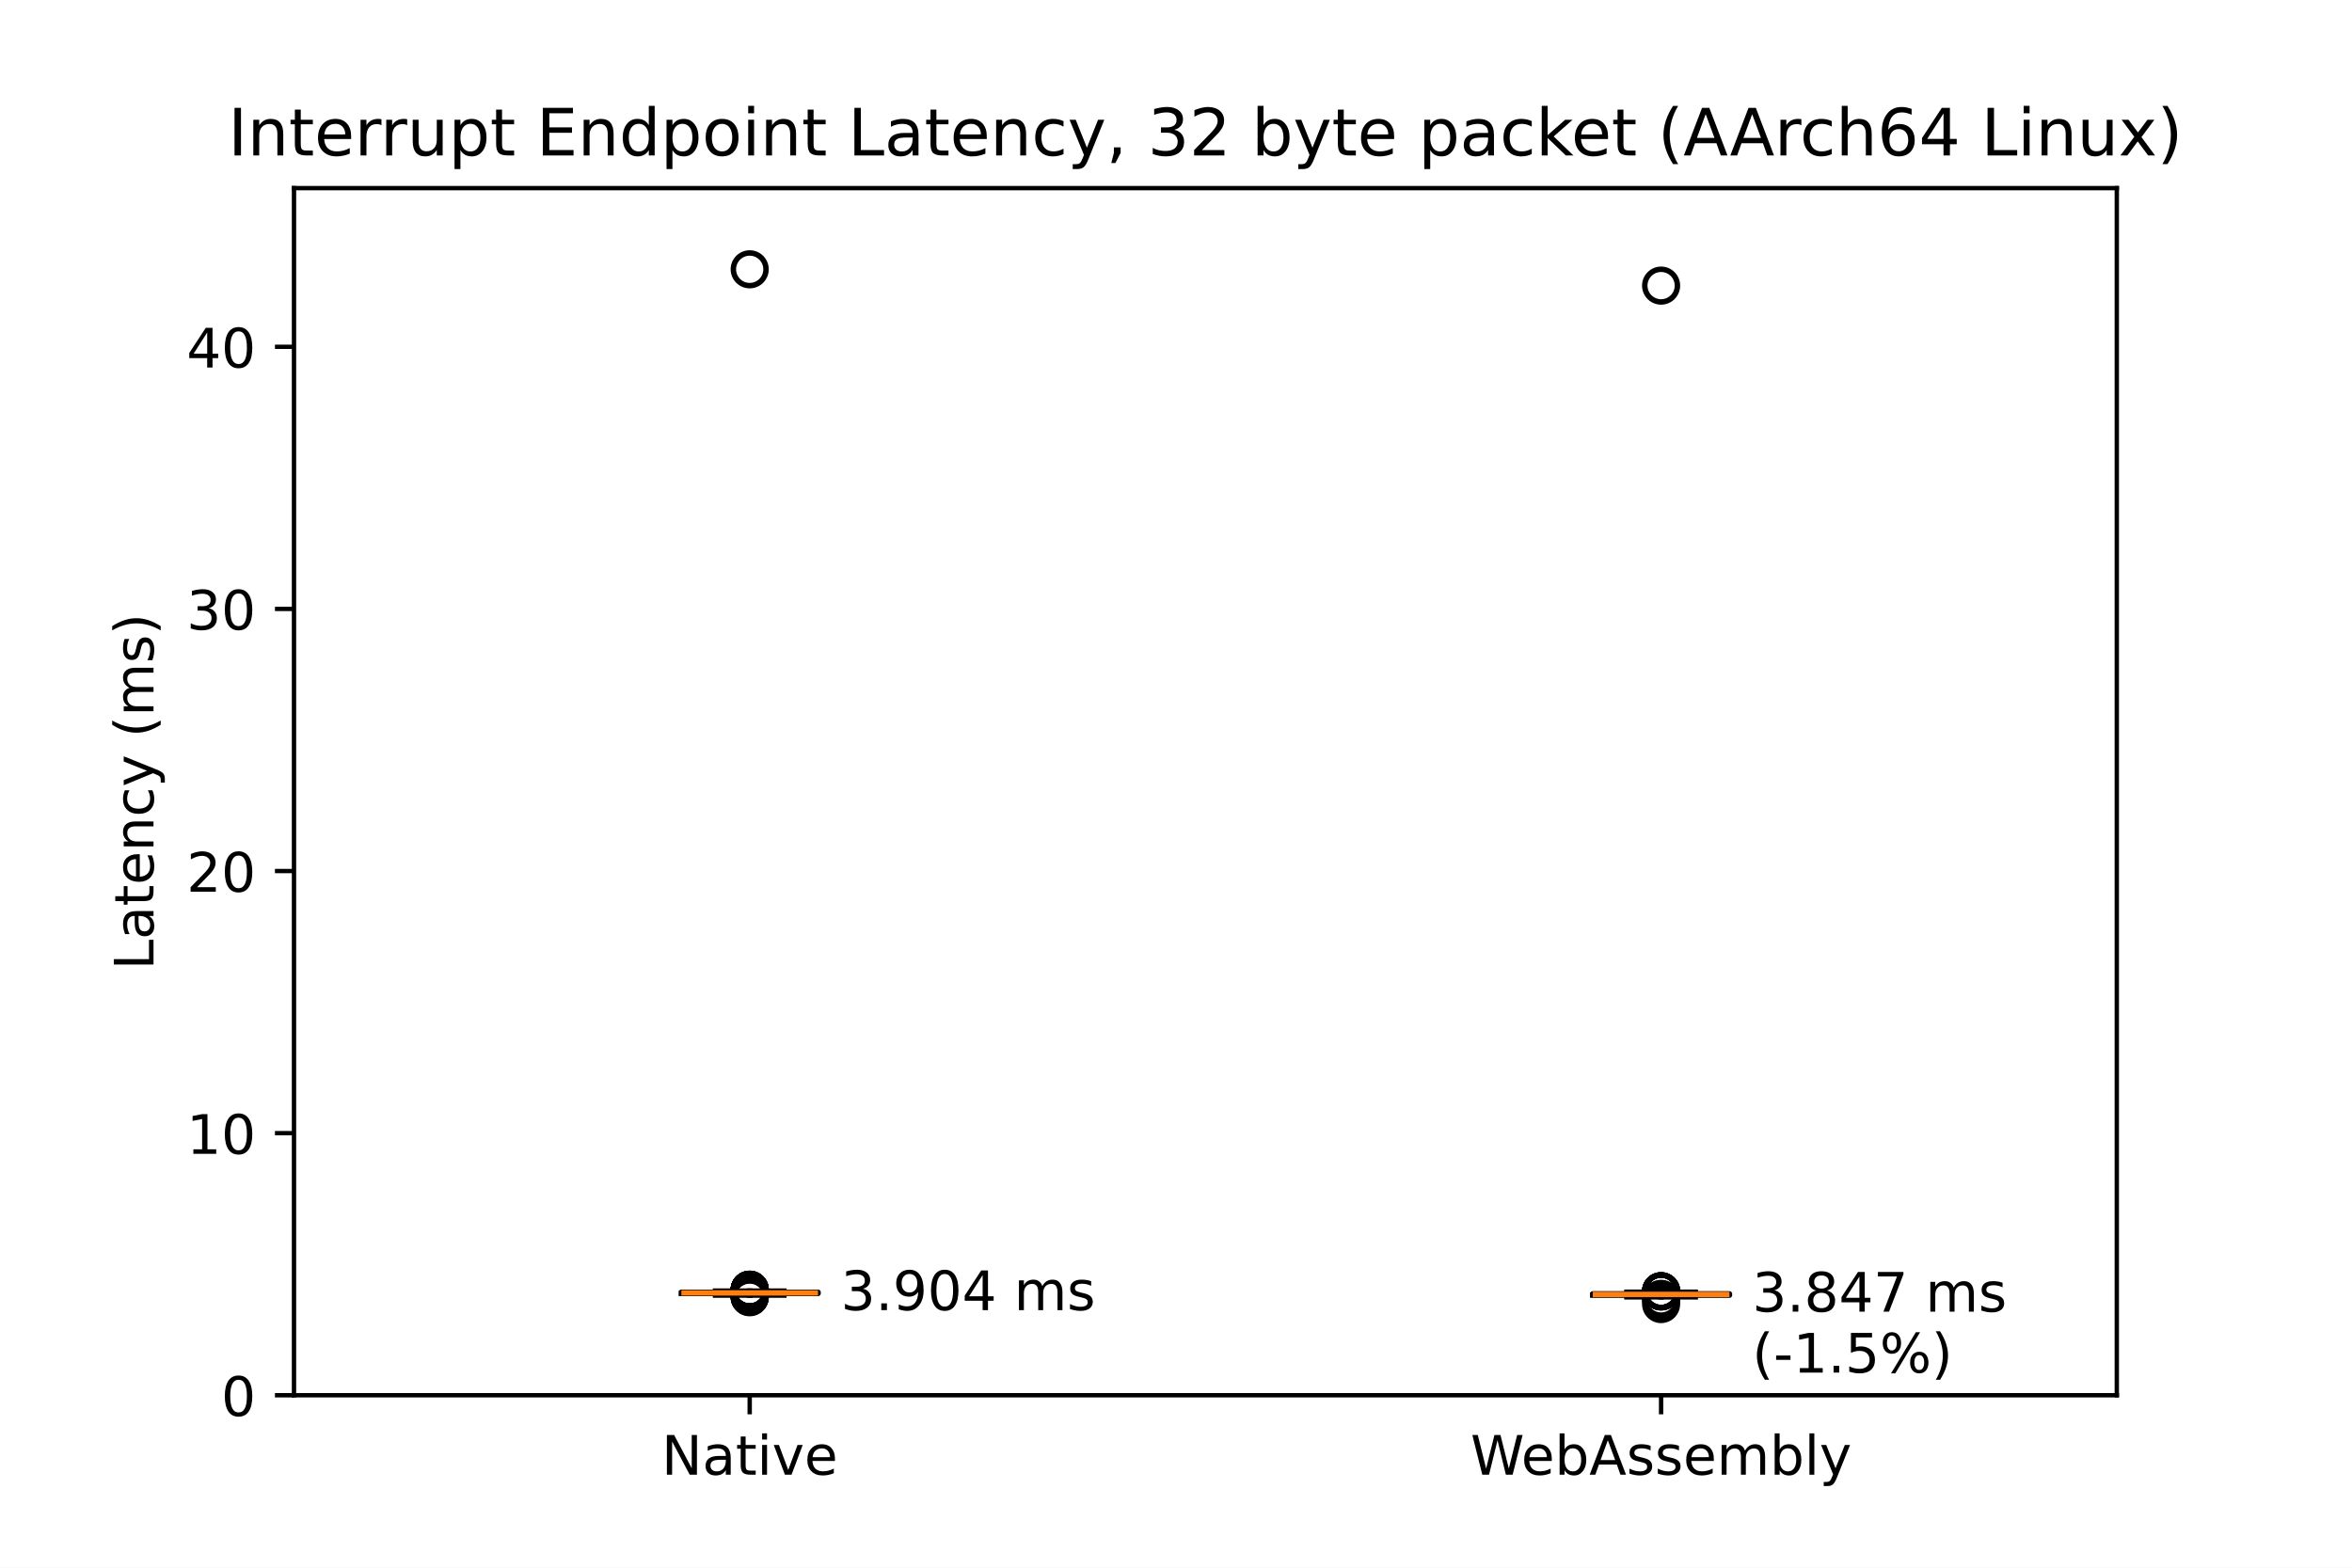
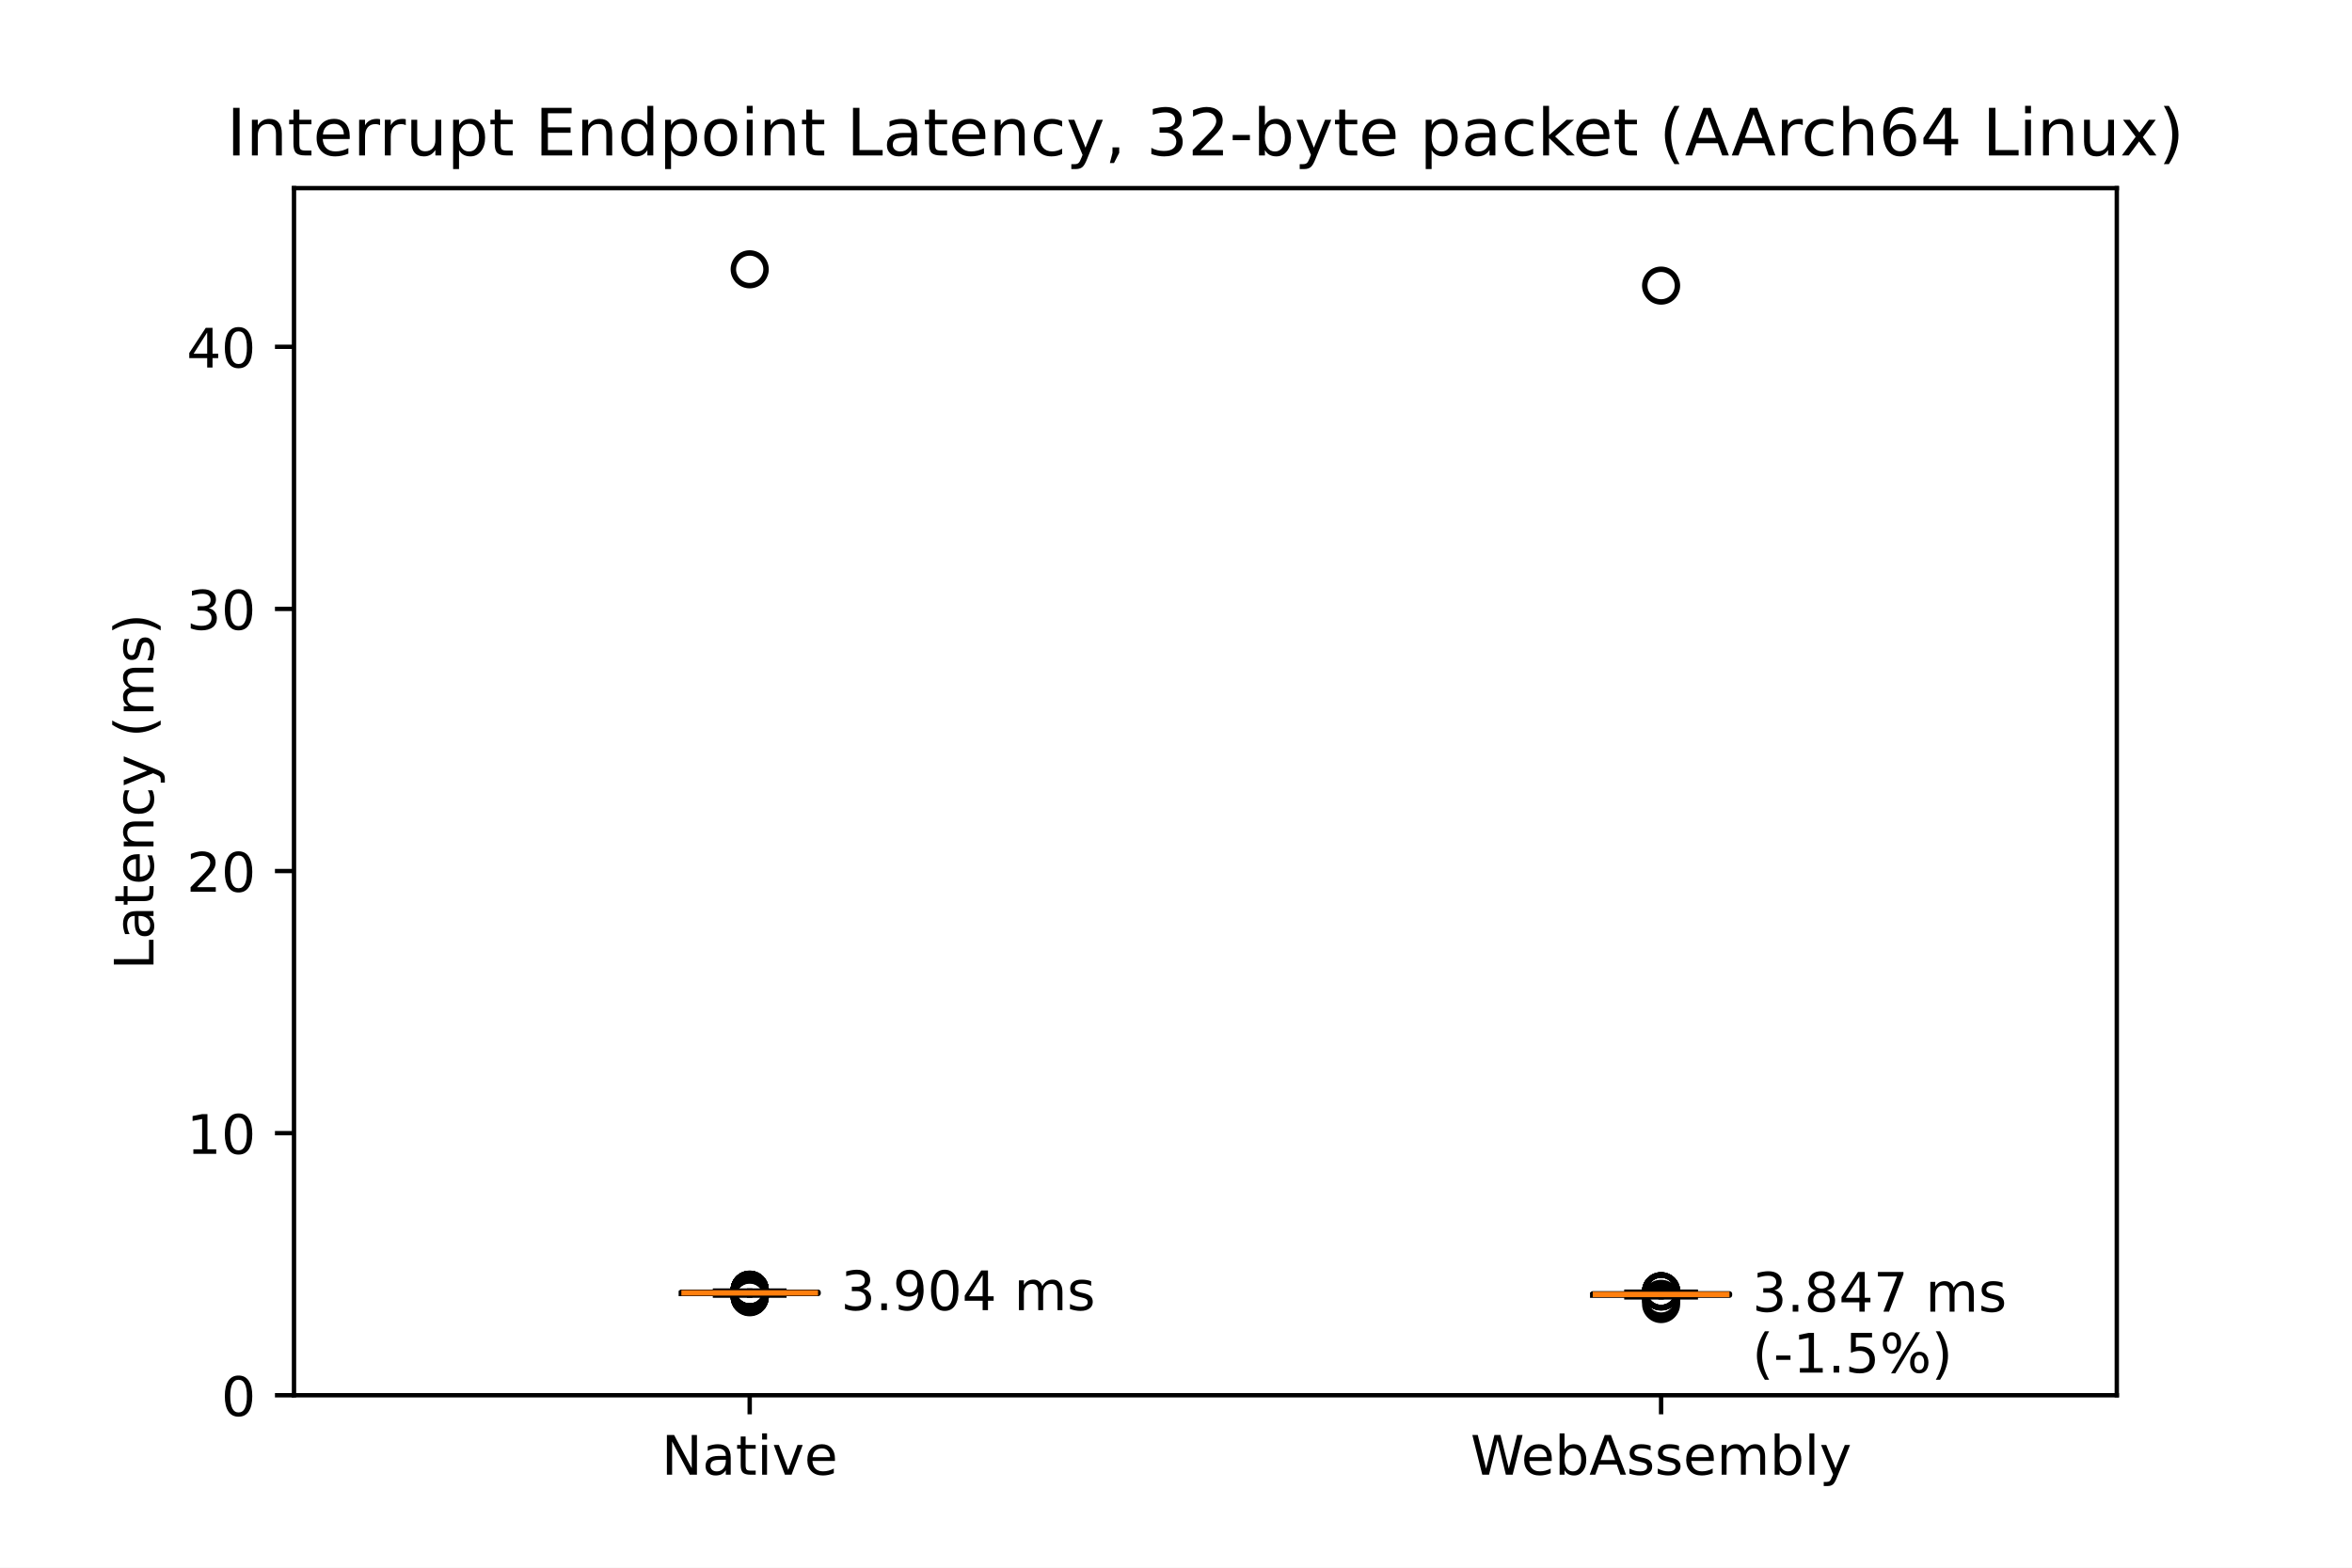
<svg xmlns="http://www.w3.org/2000/svg" xmlns:xlink="http://www.w3.org/1999/xlink" width="432pt" height="288pt" viewBox="0 0 432 288" version="1.1">
  <defs>
    <style type="text/css">*{stroke-linejoin: round; stroke-linecap: butt}</style>
  </defs>
  <g id="figure_1">
    <g id="patch_1">
      <path d="M 0 288  L 432 288  L 432 0  L 0 0  z " style="fill: #ffffff" />
    </g>
    <g id="axes_1">
      <g id="patch_2">
        <path d="M 54 256.32  L 388.8 256.32  L 388.8 34.56  L 54 34.56  z " style="fill: #ffffff" />
      </g>
      <g id="matplotlib.axis_1">
        <g id="xtick_1">
          <g id="line2d_1">
            <defs>
-               <path id="m3934af686c" d="M 0 0  L 0 3.5  " style="stroke: #000000; stroke-width: 0.8" />
+               <path id="m3628f75578" d="M 0 0  L 0 3.5  " style="stroke: #000000; stroke-width: 0.8" />
            </defs>
            <g>
-               <use xlink:href="#m3934af686c" x="137.7" y="256.32" style="stroke: #000000; stroke-width: 0.8" />
+               <use xlink:href="#m3628f75578" x="137.7" y="256.32" style="stroke: #000000; stroke-width: 0.8" />
            </g>
          </g>
          <g id="text_1">
            <g transform="translate(121.5102 270.9184) scale(0.1 -0.1)">
              <defs>
                <path id="DejaVuSans-4e" d="M 628 4666  L 1478 4666  L 3547 763  L 3547 4666  L 4159 4666  L 4159 0  L 3309 0  L 1241 3903  L 1241 0  L 628 0  L 628 4666  z " transform="scale(0.015625)" />
                <path id="DejaVuSans-61" d="M 2194 1759  Q 1497 1759 1228 1600  Q 959 1441 959 1056  Q 959 750 1161 570  Q 1363 391 1709 391  Q 2188 391 2477 730  Q 2766 1069 2766 1631  L 2766 1759  L 2194 1759  z M 3341 1997  L 3341 0  L 2766 0  L 2766 531  Q 2569 213 2275 61  Q 1981 -91 1556 -91  Q 1019 -91 701 211  Q 384 513 384 1019  Q 384 1609 779 1909  Q 1175 2209 1959 2209  L 2766 2209  L 2766 2266  Q 2766 2663 2505 2880  Q 2244 3097 1772 3097  Q 1472 3097 1187 3025  Q 903 2953 641 2809  L 641 3341  Q 956 3463 1253 3523  Q 1550 3584 1831 3584  Q 2591 3584 2966 3190  Q 3341 2797 3341 1997  z " transform="scale(0.015625)" />
                <path id="DejaVuSans-74" d="M 1172 4494  L 1172 3500  L 2356 3500  L 2356 3053  L 1172 3053  L 1172 1153  Q 1172 725 1289 603  Q 1406 481 1766 481  L 2356 481  L 2356 0  L 1766 0  Q 1100 0 847 248  Q 594 497 594 1153  L 594 3053  L 172 3053  L 172 3500  L 594 3500  L 594 4494  L 1172 4494  z " transform="scale(0.015625)" />
                <path id="DejaVuSans-69" d="M 603 3500  L 1178 3500  L 1178 0  L 603 0  L 603 3500  z M 603 4863  L 1178 4863  L 1178 4134  L 603 4134  L 603 4863  z " transform="scale(0.015625)" />
                <path id="DejaVuSans-76" d="M 191 3500  L 800 3500  L 1894 563  L 2988 3500  L 3597 3500  L 2284 0  L 1503 0  L 191 3500  z " transform="scale(0.015625)" />
                <path id="DejaVuSans-65" d="M 3597 1894  L 3597 1613  L 953 1613  Q 991 1019 1311 708  Q 1631 397 2203 397  Q 2534 397 2845 478  Q 3156 559 3463 722  L 3463 178  Q 3153 47 2828 -22  Q 2503 -91 2169 -91  Q 1331 -91 842 396  Q 353 884 353 1716  Q 353 2575 817 3079  Q 1281 3584 2069 3584  Q 2775 3584 3186 3129  Q 3597 2675 3597 1894  z M 3022 2063  Q 3016 2534 2758 2815  Q 2500 3097 2075 3097  Q 1594 3097 1305 2825  Q 1016 2553 972 2059  L 3022 2063  z " transform="scale(0.015625)" />
              </defs>
              <use xlink:href="#DejaVuSans-4e" />
              <use xlink:href="#DejaVuSans-61" x="74.805" />
              <use xlink:href="#DejaVuSans-74" x="136.084" />
              <use xlink:href="#DejaVuSans-69" x="175.293" />
              <use xlink:href="#DejaVuSans-76" x="203.076" />
              <use xlink:href="#DejaVuSans-65" x="262.256" />
            </g>
          </g>
        </g>
        <g id="xtick_2">
          <g id="line2d_2">
            <g>
-               <use xlink:href="#m3934af686c" x="305.1" y="256.32" style="stroke: #000000; stroke-width: 0.8" />
+               <use xlink:href="#m3628f75578" x="305.1" y="256.32" style="stroke: #000000; stroke-width: 0.8" />
            </g>
          </g>
          <g id="text_2">
            <g transform="translate(270.1 270.9184) scale(0.1 -0.1)">
              <defs>
                <path id="DejaVuSans-57" d="M 213 4666  L 850 4666  L 1831 722  L 2809 4666  L 3519 4666  L 4500 722  L 5478 4666  L 6119 4666  L 4947 0  L 4153 0  L 3169 4050  L 2175 0  L 1381 0  L 213 4666  z " transform="scale(0.015625)" />
                <path id="DejaVuSans-62" d="M 3116 1747  Q 3116 2381 2855 2742  Q 2594 3103 2138 3103  Q 1681 3103 1420 2742  Q 1159 2381 1159 1747  Q 1159 1113 1420 752  Q 1681 391 2138 391  Q 2594 391 2855 752  Q 3116 1113 3116 1747  z M 1159 2969  Q 1341 3281 1617 3432  Q 1894 3584 2278 3584  Q 2916 3584 3314 3078  Q 3713 2572 3713 1747  Q 3713 922 3314 415  Q 2916 -91 2278 -91  Q 1894 -91 1617 61  Q 1341 213 1159 525  L 1159 0  L 581 0  L 581 4863  L 1159 4863  L 1159 2969  z " transform="scale(0.015625)" />
                <path id="DejaVuSans-41" d="M 2188 4044  L 1331 1722  L 3047 1722  L 2188 4044  z M 1831 4666  L 2547 4666  L 4325 0  L 3669 0  L 3244 1197  L 1141 1197  L 716 0  L 50 0  L 1831 4666  z " transform="scale(0.015625)" />
                <path id="DejaVuSans-73" d="M 2834 3397  L 2834 2853  Q 2591 2978 2328 3040  Q 2066 3103 1784 3103  Q 1356 3103 1142 2972  Q 928 2841 928 2578  Q 928 2378 1081 2264  Q 1234 2150 1697 2047  L 1894 2003  Q 2506 1872 2764 1633  Q 3022 1394 3022 966  Q 3022 478 2636 193  Q 2250 -91 1575 -91  Q 1294 -91 989 -36  Q 684 19 347 128  L 347 722  Q 666 556 975 473  Q 1284 391 1588 391  Q 1994 391 2212 530  Q 2431 669 2431 922  Q 2431 1156 2273 1281  Q 2116 1406 1581 1522  L 1381 1569  Q 847 1681 609 1914  Q 372 2147 372 2553  Q 372 3047 722 3315  Q 1072 3584 1716 3584  Q 2034 3584 2315 3537  Q 2597 3491 2834 3397  z " transform="scale(0.015625)" />
                <path id="DejaVuSans-6d" d="M 3328 2828  Q 3544 3216 3844 3400  Q 4144 3584 4550 3584  Q 5097 3584 5394 3201  Q 5691 2819 5691 2113  L 5691 0  L 5113 0  L 5113 2094  Q 5113 2597 4934 2840  Q 4756 3084 4391 3084  Q 3944 3084 3684 2787  Q 3425 2491 3425 1978  L 3425 0  L 2847 0  L 2847 2094  Q 2847 2600 2669 2842  Q 2491 3084 2119 3084  Q 1678 3084 1418 2786  Q 1159 2488 1159 1978  L 1159 0  L 581 0  L 581 3500  L 1159 3500  L 1159 2956  Q 1356 3278 1631 3431  Q 1906 3584 2284 3584  Q 2666 3584 2933 3390  Q 3200 3197 3328 2828  z " transform="scale(0.015625)" />
                <path id="DejaVuSans-6c" d="M 603 4863  L 1178 4863  L 1178 0  L 603 0  L 603 4863  z " transform="scale(0.015625)" />
                <path id="DejaVuSans-79" d="M 2059 -325  Q 1816 -950 1584 -1140  Q 1353 -1331 966 -1331  L 506 -1331  L 506 -850  L 844 -850  Q 1081 -850 1212 -737  Q 1344 -625 1503 -206  L 1606 56  L 191 3500  L 800 3500  L 1894 763  L 2988 3500  L 3597 3500  L 2059 -325  z " transform="scale(0.015625)" />
              </defs>
              <use xlink:href="#DejaVuSans-57" />
              <use xlink:href="#DejaVuSans-65" x="93.002" />
              <use xlink:href="#DejaVuSans-62" x="154.525" />
              <use xlink:href="#DejaVuSans-41" x="218.002" />
              <use xlink:href="#DejaVuSans-73" x="286.41" />
              <use xlink:href="#DejaVuSans-73" x="338.51" />
              <use xlink:href="#DejaVuSans-65" x="390.609" />
              <use xlink:href="#DejaVuSans-6d" x="452.133" />
              <use xlink:href="#DejaVuSans-62" x="549.545" />
              <use xlink:href="#DejaVuSans-6c" x="613.021" />
              <use xlink:href="#DejaVuSans-79" x="640.805" />
            </g>
          </g>
        </g>
      </g>
      <g id="matplotlib.axis_2">
        <g id="ytick_1">
          <g id="line2d_3">
            <defs>
-               <path id="m0d7422525e" d="M 0 0  L -3.5 0  " style="stroke: #000000; stroke-width: 0.8" />
+               <path id="m1d323e1a1b" d="M 0 0  L -3.5 0  " style="stroke: #000000; stroke-width: 0.8" />
            </defs>
            <g>
-               <use xlink:href="#m0d7422525e" x="54" y="256.32" style="stroke: #000000; stroke-width: 0.8" />
+               <use xlink:href="#m1d323e1a1b" x="54" y="256.32" style="stroke: #000000; stroke-width: 0.8" />
            </g>
          </g>
          <g id="text_3">
            <g transform="translate(40.6375 260.1192) scale(0.1 -0.1)">
              <defs>
                <path id="DejaVuSans-30" d="M 2034 4250  Q 1547 4250 1301 3770  Q 1056 3291 1056 2328  Q 1056 1369 1301 889  Q 1547 409 2034 409  Q 2525 409 2770 889  Q 3016 1369 3016 2328  Q 3016 3291 2770 3770  Q 2525 4250 2034 4250  z M 2034 4750  Q 2819 4750 3233 4129  Q 3647 3509 3647 2328  Q 3647 1150 3233 529  Q 2819 -91 2034 -91  Q 1250 -91 836 529  Q 422 1150 422 2328  Q 422 3509 836 4129  Q 1250 4750 2034 4750  z " transform="scale(0.015625)" />
              </defs>
              <use xlink:href="#DejaVuSans-30" />
            </g>
          </g>
        </g>
        <g id="ytick_2">
          <g id="line2d_4">
            <g>
-               <use xlink:href="#m0d7422525e" x="54" y="208.169" style="stroke: #000000; stroke-width: 0.8" />
+               <use xlink:href="#m1d323e1a1b" x="54" y="208.169" style="stroke: #000000; stroke-width: 0.8" />
            </g>
          </g>
          <g id="text_4">
            <g transform="translate(34.275 211.9678) scale(0.1 -0.1)">
              <defs>
                <path id="DejaVuSans-31" d="M 794 531  L 1825 531  L 1825 4091  L 703 3866  L 703 4441  L 1819 4666  L 2450 4666  L 2450 531  L 3481 531  L 3481 0  L 794 0  L 794 531  z " transform="scale(0.015625)" />
              </defs>
              <use xlink:href="#DejaVuSans-31" />
              <use xlink:href="#DejaVuSans-30" x="63.623" />
            </g>
          </g>
        </g>
        <g id="ytick_3">
          <g id="line2d_5">
            <g>
-               <use xlink:href="#m0d7422525e" x="54" y="160.017" style="stroke: #000000; stroke-width: 0.8" />
+               <use xlink:href="#m1d323e1a1b" x="54" y="160.017" style="stroke: #000000; stroke-width: 0.8" />
            </g>
          </g>
          <g id="text_5">
            <g transform="translate(34.275 163.8163) scale(0.1 -0.1)">
              <defs>
                <path id="DejaVuSans-32" d="M 1228 531  L 3431 531  L 3431 0  L 469 0  L 469 531  Q 828 903 1448 1529  Q 2069 2156 2228 2338  Q 2531 2678 2651 2914  Q 2772 3150 2772 3378  Q 2772 3750 2511 3984  Q 2250 4219 1831 4219  Q 1534 4219 1204 4116  Q 875 4013 500 3803  L 500 4441  Q 881 4594 1212 4672  Q 1544 4750 1819 4750  Q 2544 4750 2975 4387  Q 3406 4025 3406 3419  Q 3406 3131 3298 2873  Q 3191 2616 2906 2266  Q 2828 2175 2409 1742  Q 1991 1309 1228 531  z " transform="scale(0.015625)" />
              </defs>
              <use xlink:href="#DejaVuSans-32" />
              <use xlink:href="#DejaVuSans-30" x="63.623" />
            </g>
          </g>
        </g>
        <g id="ytick_4">
          <g id="line2d_6">
            <g>
-               <use xlink:href="#m0d7422525e" x="54" y="111.866" style="stroke: #000000; stroke-width: 0.8" />
+               <use xlink:href="#m1d323e1a1b" x="54" y="111.866" style="stroke: #000000; stroke-width: 0.8" />
            </g>
          </g>
          <g id="text_6">
            <g transform="translate(34.275 115.6649) scale(0.1 -0.1)">
              <defs>
                <path id="DejaVuSans-33" d="M 2597 2516  Q 3050 2419 3304 2112  Q 3559 1806 3559 1356  Q 3559 666 3084 287  Q 2609 -91 1734 -91  Q 1441 -91 1130 -33  Q 819 25 488 141  L 488 750  Q 750 597 1062 519  Q 1375 441 1716 441  Q 2309 441 2620 675  Q 2931 909 2931 1356  Q 2931 1769 2642 2001  Q 2353 2234 1838 2234  L 1294 2234  L 1294 2753  L 1863 2753  Q 2328 2753 2575 2939  Q 2822 3125 2822 3475  Q 2822 3834 2567 4026  Q 2313 4219 1838 4219  Q 1578 4219 1281 4162  Q 984 4106 628 3988  L 628 4550  Q 988 4650 1302 4700  Q 1616 4750 1894 4750  Q 2613 4750 3031 4423  Q 3450 4097 3450 3541  Q 3450 3153 3228 2886  Q 3006 2619 2597 2516  z " transform="scale(0.015625)" />
              </defs>
              <use xlink:href="#DejaVuSans-33" />
              <use xlink:href="#DejaVuSans-30" x="63.623" />
            </g>
          </g>
        </g>
        <g id="ytick_5">
          <g id="line2d_7">
            <g>
-               <use xlink:href="#m0d7422525e" x="54" y="63.714" style="stroke: #000000; stroke-width: 0.8" />
+               <use xlink:href="#m1d323e1a1b" x="54" y="63.714" style="stroke: #000000; stroke-width: 0.8" />
            </g>
          </g>
          <g id="text_7">
            <g transform="translate(34.275 67.51346) scale(0.1 -0.1)">
              <defs>
                <path id="DejaVuSans-34" d="M 2419 4116  L 825 1625  L 2419 1625  L 2419 4116  z M 2253 4666  L 3047 4666  L 3047 1625  L 3713 1625  L 3713 1100  L 3047 1100  L 3047 0  L 2419 0  L 2419 1100  L 313 1100  L 313 1709  L 2253 4666  z " transform="scale(0.015625)" />
              </defs>
              <use xlink:href="#DejaVuSans-34" />
              <use xlink:href="#DejaVuSans-30" x="63.623" />
            </g>
          </g>
        </g>
        <g id="text_8">
          <g transform="translate(28.19531 178.1697) rotate(-90) scale(0.1 -0.1)">
            <defs>
              <path id="DejaVuSans-4c" d="M 628 4666  L 1259 4666  L 1259 531  L 3531 531  L 3531 0  L 628 0  L 628 4666  z " transform="scale(0.015625)" />
              <path id="DejaVuSans-6e" d="M 3513 2113  L 3513 0  L 2938 0  L 2938 2094  Q 2938 2591 2744 2837  Q 2550 3084 2163 3084  Q 1697 3084 1428 2787  Q 1159 2491 1159 1978  L 1159 0  L 581 0  L 581 3500  L 1159 3500  L 1159 2956  Q 1366 3272 1645 3428  Q 1925 3584 2291 3584  Q 2894 3584 3203 3211  Q 3513 2838 3513 2113  z " transform="scale(0.015625)" />
              <path id="DejaVuSans-63" d="M 3122 3366  L 3122 2828  Q 2878 2963 2633 3030  Q 2388 3097 2138 3097  Q 1578 3097 1268 2742  Q 959 2388 959 1747  Q 959 1106 1268 751  Q 1578 397 2138 397  Q 2388 397 2633 464  Q 2878 531 3122 666  L 3122 134  Q 2881 22 2623 -34  Q 2366 -91 2075 -91  Q 1284 -91 818 406  Q 353 903 353 1747  Q 353 2603 823 3093  Q 1294 3584 2113 3584  Q 2378 3584 2631 3529  Q 2884 3475 3122 3366  z " transform="scale(0.015625)" />
              <path id="DejaVuSans-20" transform="scale(0.015625)" />
              <path id="DejaVuSans-28" d="M 1984 4856  Q 1566 4138 1362 3434  Q 1159 2731 1159 2009  Q 1159 1288 1364 580  Q 1569 -128 1984 -844  L 1484 -844  Q 1016 -109 783 600  Q 550 1309 550 2009  Q 550 2706 781 3412  Q 1013 4119 1484 4856  L 1984 4856  z " transform="scale(0.015625)" />
              <path id="DejaVuSans-29" d="M 513 4856  L 1013 4856  Q 1481 4119 1714 3412  Q 1947 2706 1947 2009  Q 1947 1309 1714 600  Q 1481 -109 1013 -844  L 513 -844  Q 928 -128 1133 580  Q 1338 1288 1338 2009  Q 1338 2731 1133 3434  Q 928 4138 513 4856  z " transform="scale(0.015625)" />
            </defs>
            <use xlink:href="#DejaVuSans-4c" />
            <use xlink:href="#DejaVuSans-61" x="55.713" />
            <use xlink:href="#DejaVuSans-74" x="116.992" />
            <use xlink:href="#DejaVuSans-65" x="156.201" />
            <use xlink:href="#DejaVuSans-6e" x="217.725" />
            <use xlink:href="#DejaVuSans-63" x="281.104" />
            <use xlink:href="#DejaVuSans-79" x="336.084" />
            <use xlink:href="#DejaVuSans-20" x="395.264" />
            <use xlink:href="#DejaVuSans-28" x="427.051" />
            <use xlink:href="#DejaVuSans-6d" x="466.064" />
            <use xlink:href="#DejaVuSans-73" x="563.477" />
            <use xlink:href="#DejaVuSans-29" x="615.576" />
          </g>
        </g>
      </g>
      <g id="line2d_8">
-         <path d="M 125.145 237.613  L 150.255 237.613  L 150.255 237.407  L 125.145 237.407  L 125.145 237.613  " clip-path="url(#pb7b0513d22)" style="fill: none; stroke: #000000; stroke-linecap: square" />
+         <path d="M 125.145 237.613  L 150.255 237.613  L 150.255 237.407  L 125.145 237.407  L 125.145 237.613  " clip-path="url(#p700338b7c5)" style="fill: none; stroke: #000000; stroke-linecap: square" />
      </g>
      <g id="line2d_9">
-         <path d="M 137.7 237.613  L 137.7 237.914  " clip-path="url(#pb7b0513d22)" style="fill: none; stroke: #000000; stroke-linecap: square" />
+         <path d="M 137.7 237.613  L 137.7 237.914  " clip-path="url(#p700338b7c5)" style="fill: none; stroke: #000000; stroke-linecap: square" />
      </g>
      <g id="line2d_10">
-         <path d="M 137.7 237.407  L 137.7 237.187  " clip-path="url(#pb7b0513d22)" style="fill: none; stroke: #000000; stroke-linecap: square" />
+         <path d="M 137.7 237.407  L 137.7 237.187  " clip-path="url(#p700338b7c5)" style="fill: none; stroke: #000000; stroke-linecap: square" />
      </g>
      <g id="line2d_11">
-         <path d="M 131.423 237.914  L 143.977 237.914  " clip-path="url(#pb7b0513d22)" style="fill: none; stroke: #000000; stroke-linecap: square" />
+         <path d="M 131.423 237.914  L 143.977 237.914  " clip-path="url(#p700338b7c5)" style="fill: none; stroke: #000000; stroke-linecap: square" />
      </g>
      <g id="line2d_12">
-         <path d="M 131.423 237.187  L 143.977 237.187  " clip-path="url(#pb7b0513d22)" style="fill: none; stroke: #000000; stroke-linecap: square" />
+         <path d="M 131.423 237.187  L 143.977 237.187  " clip-path="url(#p700338b7c5)" style="fill: none; stroke: #000000; stroke-linecap: square" />
      </g>
      <g id="line2d_13">
        <defs>
-           <path id="m12e3bfd1fe" d="M 0 3  C 0.796 3 1.559 2.684 2.121 2.121  C 2.684 1.559 3 0.796 3 0  C 3 -0.796 2.684 -1.559 2.121 -2.121  C 1.559 -2.684 0.796 -3 0 -3  C -0.796 -3 -1.559 -2.684 -2.121 -2.121  C -2.684 -1.559 -3 -0.796 -3 0  C -3 0.796 -2.684 1.559 -2.121 2.121  C -1.559 2.684 -0.796 3 0 3  z " style="stroke: #000000" />
+           <path id="m3f003bf8aa" d="M 0 3  C 0.796 3 1.559 2.684 2.121 2.121  C 2.684 1.559 3 0.796 3 0  C 3 -0.796 2.684 -1.559 2.121 -2.121  C 1.559 -2.684 0.796 -3 0 -3  C -0.796 -3 -1.559 -2.684 -2.121 -2.121  C -2.684 -1.559 -3 -0.796 -3 0  C -3 0.796 -2.684 1.559 -2.121 2.121  C -1.559 2.684 -0.796 3 0 3  z " style="stroke: #000000" />
        </defs>
-         <g clip-path="url(#pb7b0513d22)">
-           <use xlink:href="#m12e3bfd1fe" x="137.7" y="238.321" style="fill-opacity: 0; stroke: #000000" />
-           <use xlink:href="#m12e3bfd1fe" x="137.7" y="238.218" style="fill-opacity: 0; stroke: #000000" />
-           <use xlink:href="#m12e3bfd1fe" x="137.7" y="238.215" style="fill-opacity: 0; stroke: #000000" />
-           <use xlink:href="#m12e3bfd1fe" x="137.7" y="238.214" style="fill-opacity: 0; stroke: #000000" />
-           <use xlink:href="#m12e3bfd1fe" x="137.7" y="238.205" style="fill-opacity: 0; stroke: #000000" />
-           <use xlink:href="#m12e3bfd1fe" x="137.7" y="238.157" style="fill-opacity: 0; stroke: #000000" />
-           <use xlink:href="#m12e3bfd1fe" x="137.7" y="238.106" style="fill-opacity: 0; stroke: #000000" />
-           <use xlink:href="#m12e3bfd1fe" x="137.7" y="237.923" style="fill-opacity: 0; stroke: #000000" />
-           <use xlink:href="#m12e3bfd1fe" x="137.7" y="237.078" style="fill-opacity: 0; stroke: #000000" />
-           <use xlink:href="#m12e3bfd1fe" x="137.7" y="237.067" style="fill-opacity: 0; stroke: #000000" />
-           <use xlink:href="#m12e3bfd1fe" x="137.7" y="237.055" style="fill-opacity: 0; stroke: #000000" />
-           <use xlink:href="#m12e3bfd1fe" x="137.7" y="237.03" style="fill-opacity: 0; stroke: #000000" />
-           <use xlink:href="#m12e3bfd1fe" x="137.7" y="237.027" style="fill-opacity: 0; stroke: #000000" />
-           <use xlink:href="#m12e3bfd1fe" x="137.7" y="237.008" style="fill-opacity: 0; stroke: #000000" />
-           <use xlink:href="#m12e3bfd1fe" x="137.7" y="236.99" style="fill-opacity: 0; stroke: #000000" />
-           <use xlink:href="#m12e3bfd1fe" x="137.7" y="236.99" style="fill-opacity: 0; stroke: #000000" />
-           <use xlink:href="#m12e3bfd1fe" x="137.7" y="236.97" style="fill-opacity: 0; stroke: #000000" />
-           <use xlink:href="#m12e3bfd1fe" x="137.7" y="236.967" style="fill-opacity: 0; stroke: #000000" />
-           <use xlink:href="#m12e3bfd1fe" x="137.7" y="236.962" style="fill-opacity: 0; stroke: #000000" />
-           <use xlink:href="#m12e3bfd1fe" x="137.7" y="236.959" style="fill-opacity: 0; stroke: #000000" />
-           <use xlink:href="#m12e3bfd1fe" x="137.7" y="236.952" style="fill-opacity: 0; stroke: #000000" />
-           <use xlink:href="#m12e3bfd1fe" x="137.7" y="236.933" style="fill-opacity: 0; stroke: #000000" />
-           <use xlink:href="#m12e3bfd1fe" x="137.7" y="236.915" style="fill-opacity: 0; stroke: #000000" />
-           <use xlink:href="#m12e3bfd1fe" x="137.7" y="49.474" style="fill-opacity: 0; stroke: #000000" />
+         <g clip-path="url(#p700338b7c5)">
+           <use xlink:href="#m3f003bf8aa" x="137.7" y="238.321" style="fill-opacity: 0; stroke: #000000" />
+           <use xlink:href="#m3f003bf8aa" x="137.7" y="238.218" style="fill-opacity: 0; stroke: #000000" />
+           <use xlink:href="#m3f003bf8aa" x="137.7" y="238.215" style="fill-opacity: 0; stroke: #000000" />
+           <use xlink:href="#m3f003bf8aa" x="137.7" y="238.214" style="fill-opacity: 0; stroke: #000000" />
+           <use xlink:href="#m3f003bf8aa" x="137.7" y="238.205" style="fill-opacity: 0; stroke: #000000" />
+           <use xlink:href="#m3f003bf8aa" x="137.7" y="238.157" style="fill-opacity: 0; stroke: #000000" />
+           <use xlink:href="#m3f003bf8aa" x="137.7" y="238.106" style="fill-opacity: 0; stroke: #000000" />
+           <use xlink:href="#m3f003bf8aa" x="137.7" y="237.923" style="fill-opacity: 0; stroke: #000000" />
+           <use xlink:href="#m3f003bf8aa" x="137.7" y="237.078" style="fill-opacity: 0; stroke: #000000" />
+           <use xlink:href="#m3f003bf8aa" x="137.7" y="237.067" style="fill-opacity: 0; stroke: #000000" />
+           <use xlink:href="#m3f003bf8aa" x="137.7" y="237.055" style="fill-opacity: 0; stroke: #000000" />
+           <use xlink:href="#m3f003bf8aa" x="137.7" y="237.03" style="fill-opacity: 0; stroke: #000000" />
+           <use xlink:href="#m3f003bf8aa" x="137.7" y="237.027" style="fill-opacity: 0; stroke: #000000" />
+           <use xlink:href="#m3f003bf8aa" x="137.7" y="237.008" style="fill-opacity: 0; stroke: #000000" />
+           <use xlink:href="#m3f003bf8aa" x="137.7" y="236.99" style="fill-opacity: 0; stroke: #000000" />
+           <use xlink:href="#m3f003bf8aa" x="137.7" y="236.99" style="fill-opacity: 0; stroke: #000000" />
+           <use xlink:href="#m3f003bf8aa" x="137.7" y="236.97" style="fill-opacity: 0; stroke: #000000" />
+           <use xlink:href="#m3f003bf8aa" x="137.7" y="236.967" style="fill-opacity: 0; stroke: #000000" />
+           <use xlink:href="#m3f003bf8aa" x="137.7" y="236.962" style="fill-opacity: 0; stroke: #000000" />
+           <use xlink:href="#m3f003bf8aa" x="137.7" y="236.959" style="fill-opacity: 0; stroke: #000000" />
+           <use xlink:href="#m3f003bf8aa" x="137.7" y="236.952" style="fill-opacity: 0; stroke: #000000" />
+           <use xlink:href="#m3f003bf8aa" x="137.7" y="236.933" style="fill-opacity: 0; stroke: #000000" />
+           <use xlink:href="#m3f003bf8aa" x="137.7" y="236.915" style="fill-opacity: 0; stroke: #000000" />
+           <use xlink:href="#m3f003bf8aa" x="137.7" y="49.474" style="fill-opacity: 0; stroke: #000000" />
        </g>
      </g>
      <g id="line2d_14">
-         <path d="M 292.545 237.931  L 317.655 237.931  L 317.655 237.7  L 292.545 237.7  L 292.545 237.931  " clip-path="url(#pb7b0513d22)" style="fill: none; stroke: #000000; stroke-linecap: square" />
+         <path d="M 292.545 237.931  L 317.655 237.931  L 317.655 237.7  L 292.545 237.7  L 292.545 237.931  " clip-path="url(#p700338b7c5)" style="fill: none; stroke: #000000; stroke-linecap: square" />
      </g>
      <g id="line2d_15">
-         <path d="M 305.1 237.931  L 305.1 238.246  " clip-path="url(#pb7b0513d22)" style="fill: none; stroke: #000000; stroke-linecap: square" />
+         <path d="M 305.1 237.931  L 305.1 238.246  " clip-path="url(#p700338b7c5)" style="fill: none; stroke: #000000; stroke-linecap: square" />
      </g>
      <g id="line2d_16">
-         <path d="M 305.1 237.7  L 305.1 237.4  " clip-path="url(#pb7b0513d22)" style="fill: none; stroke: #000000; stroke-linecap: square" />
+         <path d="M 305.1 237.7  L 305.1 237.4  " clip-path="url(#p700338b7c5)" style="fill: none; stroke: #000000; stroke-linecap: square" />
      </g>
      <g id="line2d_17">
-         <path d="M 298.822 238.246  L 311.377 238.246  " clip-path="url(#pb7b0513d22)" style="fill: none; stroke: #000000; stroke-linecap: square" />
+         <path d="M 298.822 238.246  L 311.377 238.246  " clip-path="url(#p700338b7c5)" style="fill: none; stroke: #000000; stroke-linecap: square" />
      </g>
      <g id="line2d_18">
-         <path d="M 298.822 237.4  L 311.377 237.4  " clip-path="url(#pb7b0513d22)" style="fill: none; stroke: #000000; stroke-linecap: square" />
+         <path d="M 298.822 237.4  L 311.377 237.4  " clip-path="url(#p700338b7c5)" style="fill: none; stroke: #000000; stroke-linecap: square" />
      </g>
      <g id="line2d_19">
-         <g clip-path="url(#pb7b0513d22)">
-           <use xlink:href="#m12e3bfd1fe" x="305.1" y="239.571" style="fill-opacity: 0; stroke: #000000" />
-           <use xlink:href="#m12e3bfd1fe" x="305.1" y="238.73" style="fill-opacity: 0; stroke: #000000" />
-           <use xlink:href="#m12e3bfd1fe" x="305.1" y="238.607" style="fill-opacity: 0; stroke: #000000" />
-           <use xlink:href="#m12e3bfd1fe" x="305.1" y="237.272" style="fill-opacity: 0; stroke: #000000" />
-           <use xlink:href="#m12e3bfd1fe" x="305.1" y="237.236" style="fill-opacity: 0; stroke: #000000" />
-           <use xlink:href="#m12e3bfd1fe" x="305.1" y="237.234" style="fill-opacity: 0; stroke: #000000" />
-           <use xlink:href="#m12e3bfd1fe" x="305.1" y="237.218" style="fill-opacity: 0; stroke: #000000" />
-           <use xlink:href="#m12e3bfd1fe" x="305.1" y="237.2" style="fill-opacity: 0; stroke: #000000" />
-           <use xlink:href="#m12e3bfd1fe" x="305.1" y="237.2" style="fill-opacity: 0; stroke: #000000" />
-           <use xlink:href="#m12e3bfd1fe" x="305.1" y="52.471" style="fill-opacity: 0; stroke: #000000" />
+         <g clip-path="url(#p700338b7c5)">
+           <use xlink:href="#m3f003bf8aa" x="305.1" y="239.571" style="fill-opacity: 0; stroke: #000000" />
+           <use xlink:href="#m3f003bf8aa" x="305.1" y="238.73" style="fill-opacity: 0; stroke: #000000" />
+           <use xlink:href="#m3f003bf8aa" x="305.1" y="238.607" style="fill-opacity: 0; stroke: #000000" />
+           <use xlink:href="#m3f003bf8aa" x="305.1" y="237.272" style="fill-opacity: 0; stroke: #000000" />
+           <use xlink:href="#m3f003bf8aa" x="305.1" y="237.236" style="fill-opacity: 0; stroke: #000000" />
+           <use xlink:href="#m3f003bf8aa" x="305.1" y="237.234" style="fill-opacity: 0; stroke: #000000" />
+           <use xlink:href="#m3f003bf8aa" x="305.1" y="237.218" style="fill-opacity: 0; stroke: #000000" />
+           <use xlink:href="#m3f003bf8aa" x="305.1" y="237.2" style="fill-opacity: 0; stroke: #000000" />
+           <use xlink:href="#m3f003bf8aa" x="305.1" y="237.2" style="fill-opacity: 0; stroke: #000000" />
+           <use xlink:href="#m3f003bf8aa" x="305.1" y="52.471" style="fill-opacity: 0; stroke: #000000" />
        </g>
      </g>
      <g id="line2d_20">
-         <path d="M 125.145 237.52  L 150.255 237.52  " clip-path="url(#pb7b0513d22)" style="fill: none; stroke: #ff7f0e" />
+         <path d="M 125.145 237.52  L 150.255 237.52  " clip-path="url(#p700338b7c5)" style="fill: none; stroke: #ff7f0e" />
      </g>
      <g id="line2d_21">
-         <path d="M 292.545 237.798  L 317.655 237.798  " clip-path="url(#pb7b0513d22)" style="fill: none; stroke: #ff7f0e" />
+         <path d="M 292.545 237.798  L 317.655 237.798  " clip-path="url(#p700338b7c5)" style="fill: none; stroke: #ff7f0e" />
      </g>
      <g id="patch_3">
        <path d="M 54 256.32  L 54 34.56  " style="fill: none; stroke: #000000; stroke-width: 0.8; stroke-linejoin: miter; stroke-linecap: square" />
      </g>
      <g id="patch_4">
        <path d="M 388.8 256.32  L 388.8 34.56  " style="fill: none; stroke: #000000; stroke-width: 0.8; stroke-linejoin: miter; stroke-linecap: square" />
      </g>
      <g id="patch_5">
        <path d="M 54 256.32  L 388.8 256.32  " style="fill: none; stroke: #000000; stroke-width: 0.8; stroke-linejoin: miter; stroke-linecap: square" />
      </g>
      <g id="patch_6">
        <path d="M 54 34.56  L 388.8 34.56  " style="fill: none; stroke: #000000; stroke-width: 0.8; stroke-linejoin: miter; stroke-linecap: square" />
      </g>
      <g id="text_9">
        <g transform="translate(154.44 240.6827) scale(0.1 -0.1)">
          <defs>
            <path id="DejaVuSans-2e" d="M 684 794  L 1344 794  L 1344 0  L 684 0  L 684 794  z " transform="scale(0.015625)" />
            <path id="DejaVuSans-39" d="M 703 97  L 703 672  Q 941 559 1184 500  Q 1428 441 1663 441  Q 2288 441 2617 861  Q 2947 1281 2994 2138  Q 2813 1869 2534 1725  Q 2256 1581 1919 1581  Q 1219 1581 811 2004  Q 403 2428 403 3163  Q 403 3881 828 4315  Q 1253 4750 1959 4750  Q 2769 4750 3195 4129  Q 3622 3509 3622 2328  Q 3622 1225 3098 567  Q 2575 -91 1691 -91  Q 1453 -91 1209 -44  Q 966 3 703 97  z M 1959 2075  Q 2384 2075 2632 2365  Q 2881 2656 2881 3163  Q 2881 3666 2632 3958  Q 2384 4250 1959 4250  Q 1534 4250 1286 3958  Q 1038 3666 1038 3163  Q 1038 2656 1286 2365  Q 1534 2075 1959 2075  z " transform="scale(0.015625)" />
          </defs>
          <use xlink:href="#DejaVuSans-33" />
          <use xlink:href="#DejaVuSans-2e" x="63.623" />
          <use xlink:href="#DejaVuSans-39" x="95.41" />
          <use xlink:href="#DejaVuSans-30" x="159.033" />
          <use xlink:href="#DejaVuSans-34" x="222.656" />
          <use xlink:href="#DejaVuSans-20" x="286.279" />
          <use xlink:href="#DejaVuSans-6d" x="318.066" />
          <use xlink:href="#DejaVuSans-73" x="415.479" />
        </g>
      </g>
      <g id="text_10">
        <g transform="translate(321.84 240.9608) scale(0.1 -0.1)">
          <defs>
            <path id="DejaVuSans-38" d="M 2034 2216  Q 1584 2216 1326 1975  Q 1069 1734 1069 1313  Q 1069 891 1326 650  Q 1584 409 2034 409  Q 2484 409 2743 651  Q 3003 894 3003 1313  Q 3003 1734 2745 1975  Q 2488 2216 2034 2216  z M 1403 2484  Q 997 2584 770 2862  Q 544 3141 544 3541  Q 544 4100 942 4425  Q 1341 4750 2034 4750  Q 2731 4750 3128 4425  Q 3525 4100 3525 3541  Q 3525 3141 3298 2862  Q 3072 2584 2669 2484  Q 3125 2378 3379 2068  Q 3634 1759 3634 1313  Q 3634 634 3220 271  Q 2806 -91 2034 -91  Q 1263 -91 848 271  Q 434 634 434 1313  Q 434 1759 690 2068  Q 947 2378 1403 2484  z M 1172 3481  Q 1172 3119 1398 2916  Q 1625 2713 2034 2713  Q 2441 2713 2670 2916  Q 2900 3119 2900 3481  Q 2900 3844 2670 4047  Q 2441 4250 2034 4250  Q 1625 4250 1398 4047  Q 1172 3844 1172 3481  z " transform="scale(0.015625)" />
            <path id="DejaVuSans-37" d="M 525 4666  L 3525 4666  L 3525 4397  L 1831 0  L 1172 0  L 2766 4134  L 525 4134  L 525 4666  z " transform="scale(0.015625)" />
          </defs>
          <use xlink:href="#DejaVuSans-33" />
          <use xlink:href="#DejaVuSans-2e" x="63.623" />
          <use xlink:href="#DejaVuSans-38" x="95.41" />
          <use xlink:href="#DejaVuSans-34" x="159.033" />
          <use xlink:href="#DejaVuSans-37" x="222.656" />
          <use xlink:href="#DejaVuSans-20" x="286.279" />
          <use xlink:href="#DejaVuSans-6d" x="318.066" />
          <use xlink:href="#DejaVuSans-73" x="415.479" />
        </g>
        <g transform="translate(321.84 252.1586) scale(0.1 -0.1)">
          <defs>
            <path id="DejaVuSans-2d" d="M 313 2009  L 1997 2009  L 1997 1497  L 313 1497  L 313 2009  z " transform="scale(0.015625)" />
            <path id="DejaVuSans-35" d="M 691 4666  L 3169 4666  L 3169 4134  L 1269 4134  L 1269 2991  Q 1406 3038 1543 3061  Q 1681 3084 1819 3084  Q 2600 3084 3056 2656  Q 3513 2228 3513 1497  Q 3513 744 3044 326  Q 2575 -91 1722 -91  Q 1428 -91 1123 -41  Q 819 9 494 109  L 494 744  Q 775 591 1075 516  Q 1375 441 1709 441  Q 2250 441 2565 725  Q 2881 1009 2881 1497  Q 2881 1984 2565 2268  Q 2250 2553 1709 2553  Q 1456 2553 1204 2497  Q 953 2441 691 2322  L 691 4666  z " transform="scale(0.015625)" />
            <path id="DejaVuSans-25" d="M 4653 2053  Q 4381 2053 4226 1822  Q 4072 1591 4072 1178  Q 4072 772 4226 539  Q 4381 306 4653 306  Q 4919 306 5073 539  Q 5228 772 5228 1178  Q 5228 1588 5073 1820  Q 4919 2053 4653 2053  z M 4653 2450  Q 5147 2450 5437 2106  Q 5728 1763 5728 1178  Q 5728 594 5436 251  Q 5144 -91 4653 -91  Q 4153 -91 3862 251  Q 3572 594 3572 1178  Q 3572 1766 3864 2108  Q 4156 2450 4653 2450  z M 1428 4353  Q 1159 4353 1004 4120  Q 850 3888 850 3481  Q 850 3069 1003 2837  Q 1156 2606 1428 2606  Q 1700 2606 1854 2837  Q 2009 3069 2009 3481  Q 2009 3884 1853 4118  Q 1697 4353 1428 4353  z M 4250 4750  L 4750 4750  L 1831 -91  L 1331 -91  L 4250 4750  z M 1428 4750  Q 1922 4750 2215 4408  Q 2509 4066 2509 3481  Q 2509 2891 2217 2550  Q 1925 2209 1428 2209  Q 931 2209 642 2551  Q 353 2894 353 3481  Q 353 4063 643 4406  Q 934 4750 1428 4750  z " transform="scale(0.015625)" />
          </defs>
          <use xlink:href="#DejaVuSans-28" />
          <use xlink:href="#DejaVuSans-2d" x="39.014" />
          <use xlink:href="#DejaVuSans-31" x="75.098" />
          <use xlink:href="#DejaVuSans-2e" x="138.721" />
          <use xlink:href="#DejaVuSans-35" x="170.508" />
          <use xlink:href="#DejaVuSans-25" x="234.131" />
          <use xlink:href="#DejaVuSans-29" x="329.15" />
        </g>
      </g>
      <g id="text_11">
-         <g transform="translate(41.89969 28.56) scale(0.12 -0.12)">
+         <g transform="translate(41.64187 28.56) scale(0.12 -0.12)">
          <defs>
            <path id="DejaVuSans-49" d="M 628 4666  L 1259 4666  L 1259 0  L 628 0  L 628 4666  z " transform="scale(0.015625)" />
            <path id="DejaVuSans-72" d="M 2631 2963  Q 2534 3019 2420 3045  Q 2306 3072 2169 3072  Q 1681 3072 1420 2755  Q 1159 2438 1159 1844  L 1159 0  L 581 0  L 581 3500  L 1159 3500  L 1159 2956  Q 1341 3275 1631 3429  Q 1922 3584 2338 3584  Q 2397 3584 2469 3576  Q 2541 3569 2628 3553  L 2631 2963  z " transform="scale(0.015625)" />
            <path id="DejaVuSans-75" d="M 544 1381  L 544 3500  L 1119 3500  L 1119 1403  Q 1119 906 1312 657  Q 1506 409 1894 409  Q 2359 409 2629 706  Q 2900 1003 2900 1516  L 2900 3500  L 3475 3500  L 3475 0  L 2900 0  L 2900 538  Q 2691 219 2414 64  Q 2138 -91 1772 -91  Q 1169 -91 856 284  Q 544 659 544 1381  z M 1991 3584  L 1991 3584  z " transform="scale(0.015625)" />
            <path id="DejaVuSans-70" d="M 1159 525  L 1159 -1331  L 581 -1331  L 581 3500  L 1159 3500  L 1159 2969  Q 1341 3281 1617 3432  Q 1894 3584 2278 3584  Q 2916 3584 3314 3078  Q 3713 2572 3713 1747  Q 3713 922 3314 415  Q 2916 -91 2278 -91  Q 1894 -91 1617 61  Q 1341 213 1159 525  z M 3116 1747  Q 3116 2381 2855 2742  Q 2594 3103 2138 3103  Q 1681 3103 1420 2742  Q 1159 2381 1159 1747  Q 1159 1113 1420 752  Q 1681 391 2138 391  Q 2594 391 2855 752  Q 3116 1113 3116 1747  z " transform="scale(0.015625)" />
            <path id="DejaVuSans-45" d="M 628 4666  L 3578 4666  L 3578 4134  L 1259 4134  L 1259 2753  L 3481 2753  L 3481 2222  L 1259 2222  L 1259 531  L 3634 531  L 3634 0  L 628 0  L 628 4666  z " transform="scale(0.015625)" />
            <path id="DejaVuSans-64" d="M 2906 2969  L 2906 4863  L 3481 4863  L 3481 0  L 2906 0  L 2906 525  Q 2725 213 2448 61  Q 2172 -91 1784 -91  Q 1150 -91 751 415  Q 353 922 353 1747  Q 353 2572 751 3078  Q 1150 3584 1784 3584  Q 2172 3584 2448 3432  Q 2725 3281 2906 2969  z M 947 1747  Q 947 1113 1208 752  Q 1469 391 1925 391  Q 2381 391 2643 752  Q 2906 1113 2906 1747  Q 2906 2381 2643 2742  Q 2381 3103 1925 3103  Q 1469 3103 1208 2742  Q 947 2381 947 1747  z " transform="scale(0.015625)" />
            <path id="DejaVuSans-6f" d="M 1959 3097  Q 1497 3097 1228 2736  Q 959 2375 959 1747  Q 959 1119 1226 758  Q 1494 397 1959 397  Q 2419 397 2687 759  Q 2956 1122 2956 1747  Q 2956 2369 2687 2733  Q 2419 3097 1959 3097  z M 1959 3584  Q 2709 3584 3137 3096  Q 3566 2609 3566 1747  Q 3566 888 3137 398  Q 2709 -91 1959 -91  Q 1206 -91 779 398  Q 353 888 353 1747  Q 353 2609 779 3096  Q 1206 3584 1959 3584  z " transform="scale(0.015625)" />
            <path id="DejaVuSans-2c" d="M 750 794  L 1409 794  L 1409 256  L 897 -744  L 494 -744  L 750 256  L 750 794  z " transform="scale(0.015625)" />
            <path id="DejaVuSans-6b" d="M 581 4863  L 1159 4863  L 1159 1991  L 2875 3500  L 3609 3500  L 1753 1863  L 3688 0  L 2938 0  L 1159 1709  L 1159 0  L 581 0  L 581 4863  z " transform="scale(0.015625)" />
            <path id="DejaVuSans-68" d="M 3513 2113  L 3513 0  L 2938 0  L 2938 2094  Q 2938 2591 2744 2837  Q 2550 3084 2163 3084  Q 1697 3084 1428 2787  Q 1159 2491 1159 1978  L 1159 0  L 581 0  L 581 4863  L 1159 4863  L 1159 2956  Q 1366 3272 1645 3428  Q 1925 3584 2291 3584  Q 2894 3584 3203 3211  Q 3513 2838 3513 2113  z " transform="scale(0.015625)" />
            <path id="DejaVuSans-36" d="M 2113 2584  Q 1688 2584 1439 2293  Q 1191 2003 1191 1497  Q 1191 994 1439 701  Q 1688 409 2113 409  Q 2538 409 2786 701  Q 3034 994 3034 1497  Q 3034 2003 2786 2293  Q 2538 2584 2113 2584  z M 3366 4563  L 3366 3988  Q 3128 4100 2886 4159  Q 2644 4219 2406 4219  Q 1781 4219 1451 3797  Q 1122 3375 1075 2522  Q 1259 2794 1537 2939  Q 1816 3084 2150 3084  Q 2853 3084 3261 2657  Q 3669 2231 3669 1497  Q 3669 778 3244 343  Q 2819 -91 2113 -91  Q 1303 -91 875 529  Q 447 1150 447 2328  Q 447 3434 972 4092  Q 1497 4750 2381 4750  Q 2619 4750 2861 4703  Q 3103 4656 3366 4563  z " transform="scale(0.015625)" />
            <path id="DejaVuSans-78" d="M 3513 3500  L 2247 1797  L 3578 0  L 2900 0  L 1881 1375  L 863 0  L 184 0  L 1544 1831  L 300 3500  L 978 3500  L 1906 2253  L 2834 3500  L 3513 3500  z " transform="scale(0.015625)" />
          </defs>
          <use xlink:href="#DejaVuSans-49" />
          <use xlink:href="#DejaVuSans-6e" x="29.492" />
          <use xlink:href="#DejaVuSans-74" x="92.871" />
          <use xlink:href="#DejaVuSans-65" x="132.08" />
          <use xlink:href="#DejaVuSans-72" x="193.604" />
          <use xlink:href="#DejaVuSans-72" x="232.967" />
          <use xlink:href="#DejaVuSans-75" x="274.08" />
          <use xlink:href="#DejaVuSans-70" x="337.459" />
          <use xlink:href="#DejaVuSans-74" x="400.936" />
          <use xlink:href="#DejaVuSans-20" x="440.145" />
          <use xlink:href="#DejaVuSans-45" x="471.932" />
          <use xlink:href="#DejaVuSans-6e" x="535.115" />
          <use xlink:href="#DejaVuSans-64" x="598.494" />
          <use xlink:href="#DejaVuSans-70" x="661.971" />
          <use xlink:href="#DejaVuSans-6f" x="725.447" />
          <use xlink:href="#DejaVuSans-69" x="786.629" />
          <use xlink:href="#DejaVuSans-6e" x="814.412" />
          <use xlink:href="#DejaVuSans-74" x="877.791" />
          <use xlink:href="#DejaVuSans-20" x="917" />
          <use xlink:href="#DejaVuSans-4c" x="948.787" />
          <use xlink:href="#DejaVuSans-61" x="1004.5" />
          <use xlink:href="#DejaVuSans-74" x="1065.779" />
          <use xlink:href="#DejaVuSans-65" x="1104.988" />
          <use xlink:href="#DejaVuSans-6e" x="1166.512" />
          <use xlink:href="#DejaVuSans-63" x="1229.891" />
          <use xlink:href="#DejaVuSans-79" x="1284.871" />
          <use xlink:href="#DejaVuSans-2c" x="1344.051" />
          <use xlink:href="#DejaVuSans-20" x="1375.838" />
          <use xlink:href="#DejaVuSans-33" x="1407.625" />
          <use xlink:href="#DejaVuSans-32" x="1471.248" />
-           <use xlink:href="#DejaVuSans-20" x="1534.871" />
-           <use xlink:href="#DejaVuSans-62" x="1566.658" />
-           <use xlink:href="#DejaVuSans-79" x="1630.135" />
-           <use xlink:href="#DejaVuSans-74" x="1689.314" />
-           <use xlink:href="#DejaVuSans-65" x="1728.523" />
-           <use xlink:href="#DejaVuSans-20" x="1790.047" />
-           <use xlink:href="#DejaVuSans-70" x="1821.834" />
-           <use xlink:href="#DejaVuSans-61" x="1885.311" />
-           <use xlink:href="#DejaVuSans-63" x="1946.59" />
-           <use xlink:href="#DejaVuSans-6b" x="2001.57" />
-           <use xlink:href="#DejaVuSans-65" x="2055.855" />
-           <use xlink:href="#DejaVuSans-74" x="2117.379" />
-           <use xlink:href="#DejaVuSans-20" x="2156.588" />
-           <use xlink:href="#DejaVuSans-28" x="2188.375" />
-           <use xlink:href="#DejaVuSans-41" x="2227.389" />
-           <use xlink:href="#DejaVuSans-41" x="2298.547" />
-           <use xlink:href="#DejaVuSans-72" x="2366.955" />
-           <use xlink:href="#DejaVuSans-63" x="2405.818" />
-           <use xlink:href="#DejaVuSans-68" x="2460.799" />
-           <use xlink:href="#DejaVuSans-36" x="2524.178" />
-           <use xlink:href="#DejaVuSans-34" x="2587.801" />
-           <use xlink:href="#DejaVuSans-20" x="2651.424" />
-           <use xlink:href="#DejaVuSans-4c" x="2683.211" />
-           <use xlink:href="#DejaVuSans-69" x="2738.924" />
-           <use xlink:href="#DejaVuSans-6e" x="2766.707" />
-           <use xlink:href="#DejaVuSans-75" x="2830.086" />
-           <use xlink:href="#DejaVuSans-78" x="2893.465" />
-           <use xlink:href="#DejaVuSans-29" x="2952.645" />
+           <use xlink:href="#DejaVuSans-2d" x="1534.871" />
+           <use xlink:href="#DejaVuSans-62" x="1570.955" />
+           <use xlink:href="#DejaVuSans-79" x="1634.432" />
+           <use xlink:href="#DejaVuSans-74" x="1693.611" />
+           <use xlink:href="#DejaVuSans-65" x="1732.82" />
+           <use xlink:href="#DejaVuSans-20" x="1794.344" />
+           <use xlink:href="#DejaVuSans-70" x="1826.131" />
+           <use xlink:href="#DejaVuSans-61" x="1889.607" />
+           <use xlink:href="#DejaVuSans-63" x="1950.887" />
+           <use xlink:href="#DejaVuSans-6b" x="2005.867" />
+           <use xlink:href="#DejaVuSans-65" x="2060.152" />
+           <use xlink:href="#DejaVuSans-74" x="2121.676" />
+           <use xlink:href="#DejaVuSans-20" x="2160.885" />
+           <use xlink:href="#DejaVuSans-28" x="2192.672" />
+           <use xlink:href="#DejaVuSans-41" x="2231.686" />
+           <use xlink:href="#DejaVuSans-41" x="2302.844" />
+           <use xlink:href="#DejaVuSans-72" x="2371.252" />
+           <use xlink:href="#DejaVuSans-63" x="2410.115" />
+           <use xlink:href="#DejaVuSans-68" x="2465.096" />
+           <use xlink:href="#DejaVuSans-36" x="2528.475" />
+           <use xlink:href="#DejaVuSans-34" x="2592.098" />
+           <use xlink:href="#DejaVuSans-20" x="2655.721" />
+           <use xlink:href="#DejaVuSans-4c" x="2687.508" />
+           <use xlink:href="#DejaVuSans-69" x="2743.221" />
+           <use xlink:href="#DejaVuSans-6e" x="2771.004" />
+           <use xlink:href="#DejaVuSans-75" x="2834.383" />
+           <use xlink:href="#DejaVuSans-78" x="2897.762" />
+           <use xlink:href="#DejaVuSans-29" x="2956.941" />
        </g>
      </g>
    </g>
  </g>
  <defs>
-     <clipPath id="pb7b0513d22">
+     <clipPath id="p700338b7c5">
      <rect x="54" y="34.56" width="334.8" height="221.76" />
    </clipPath>
  </defs>
</svg>
